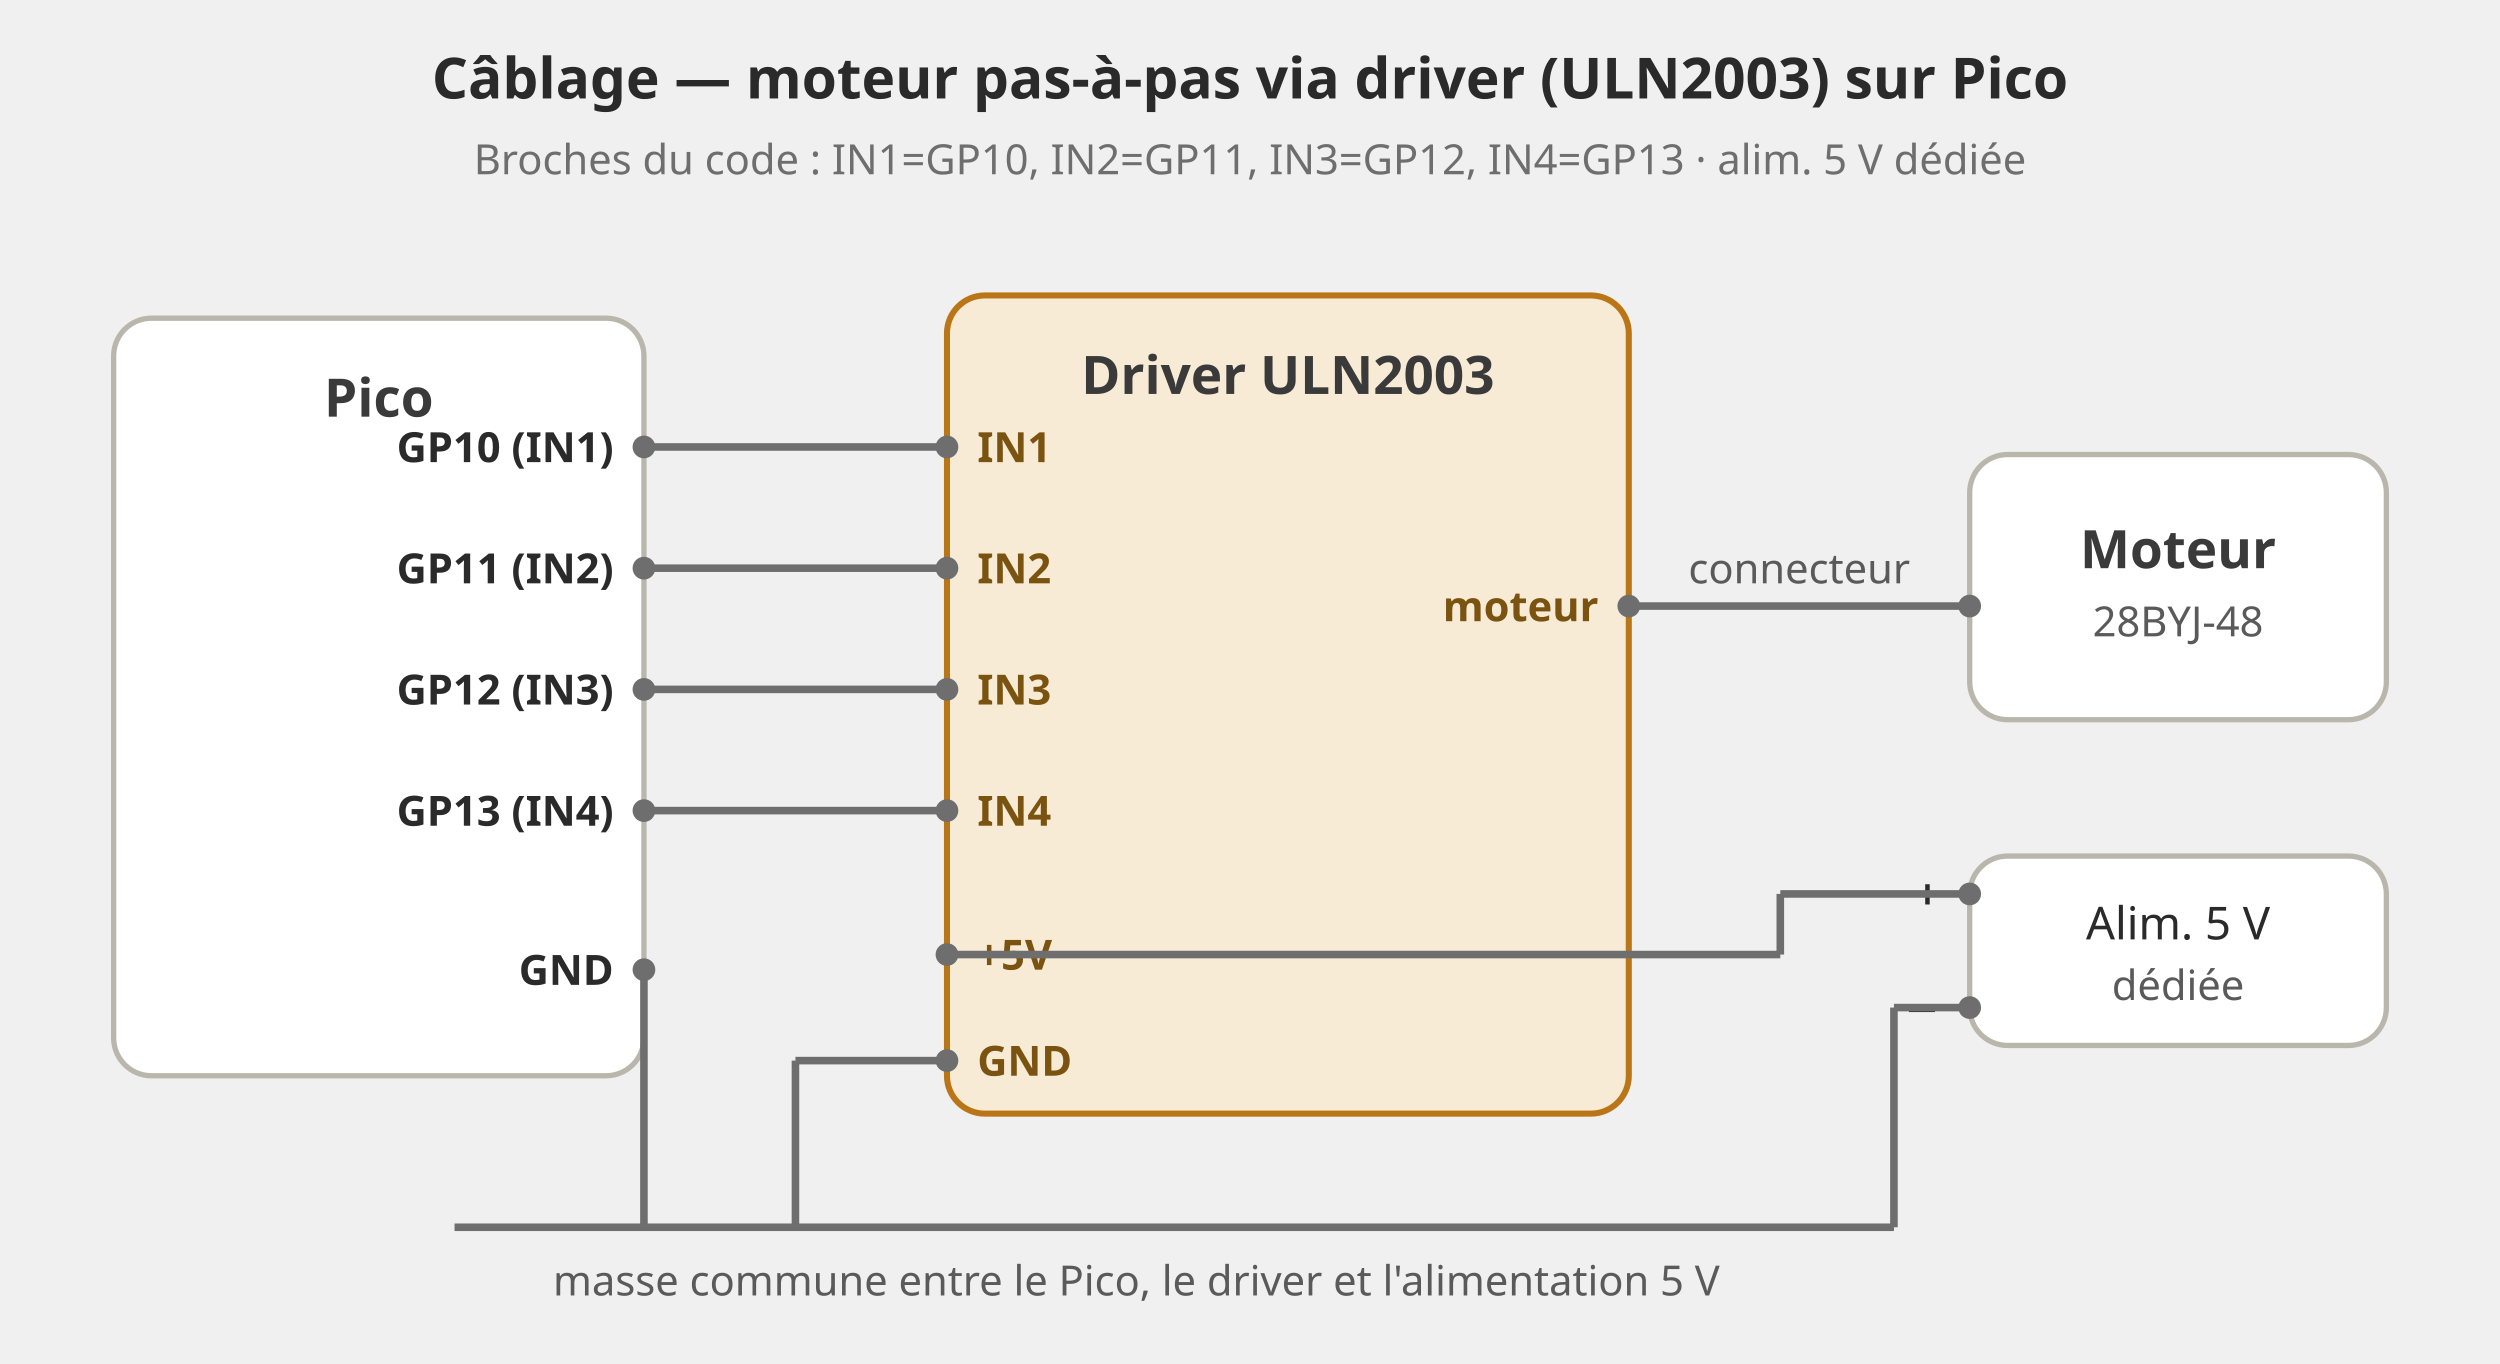
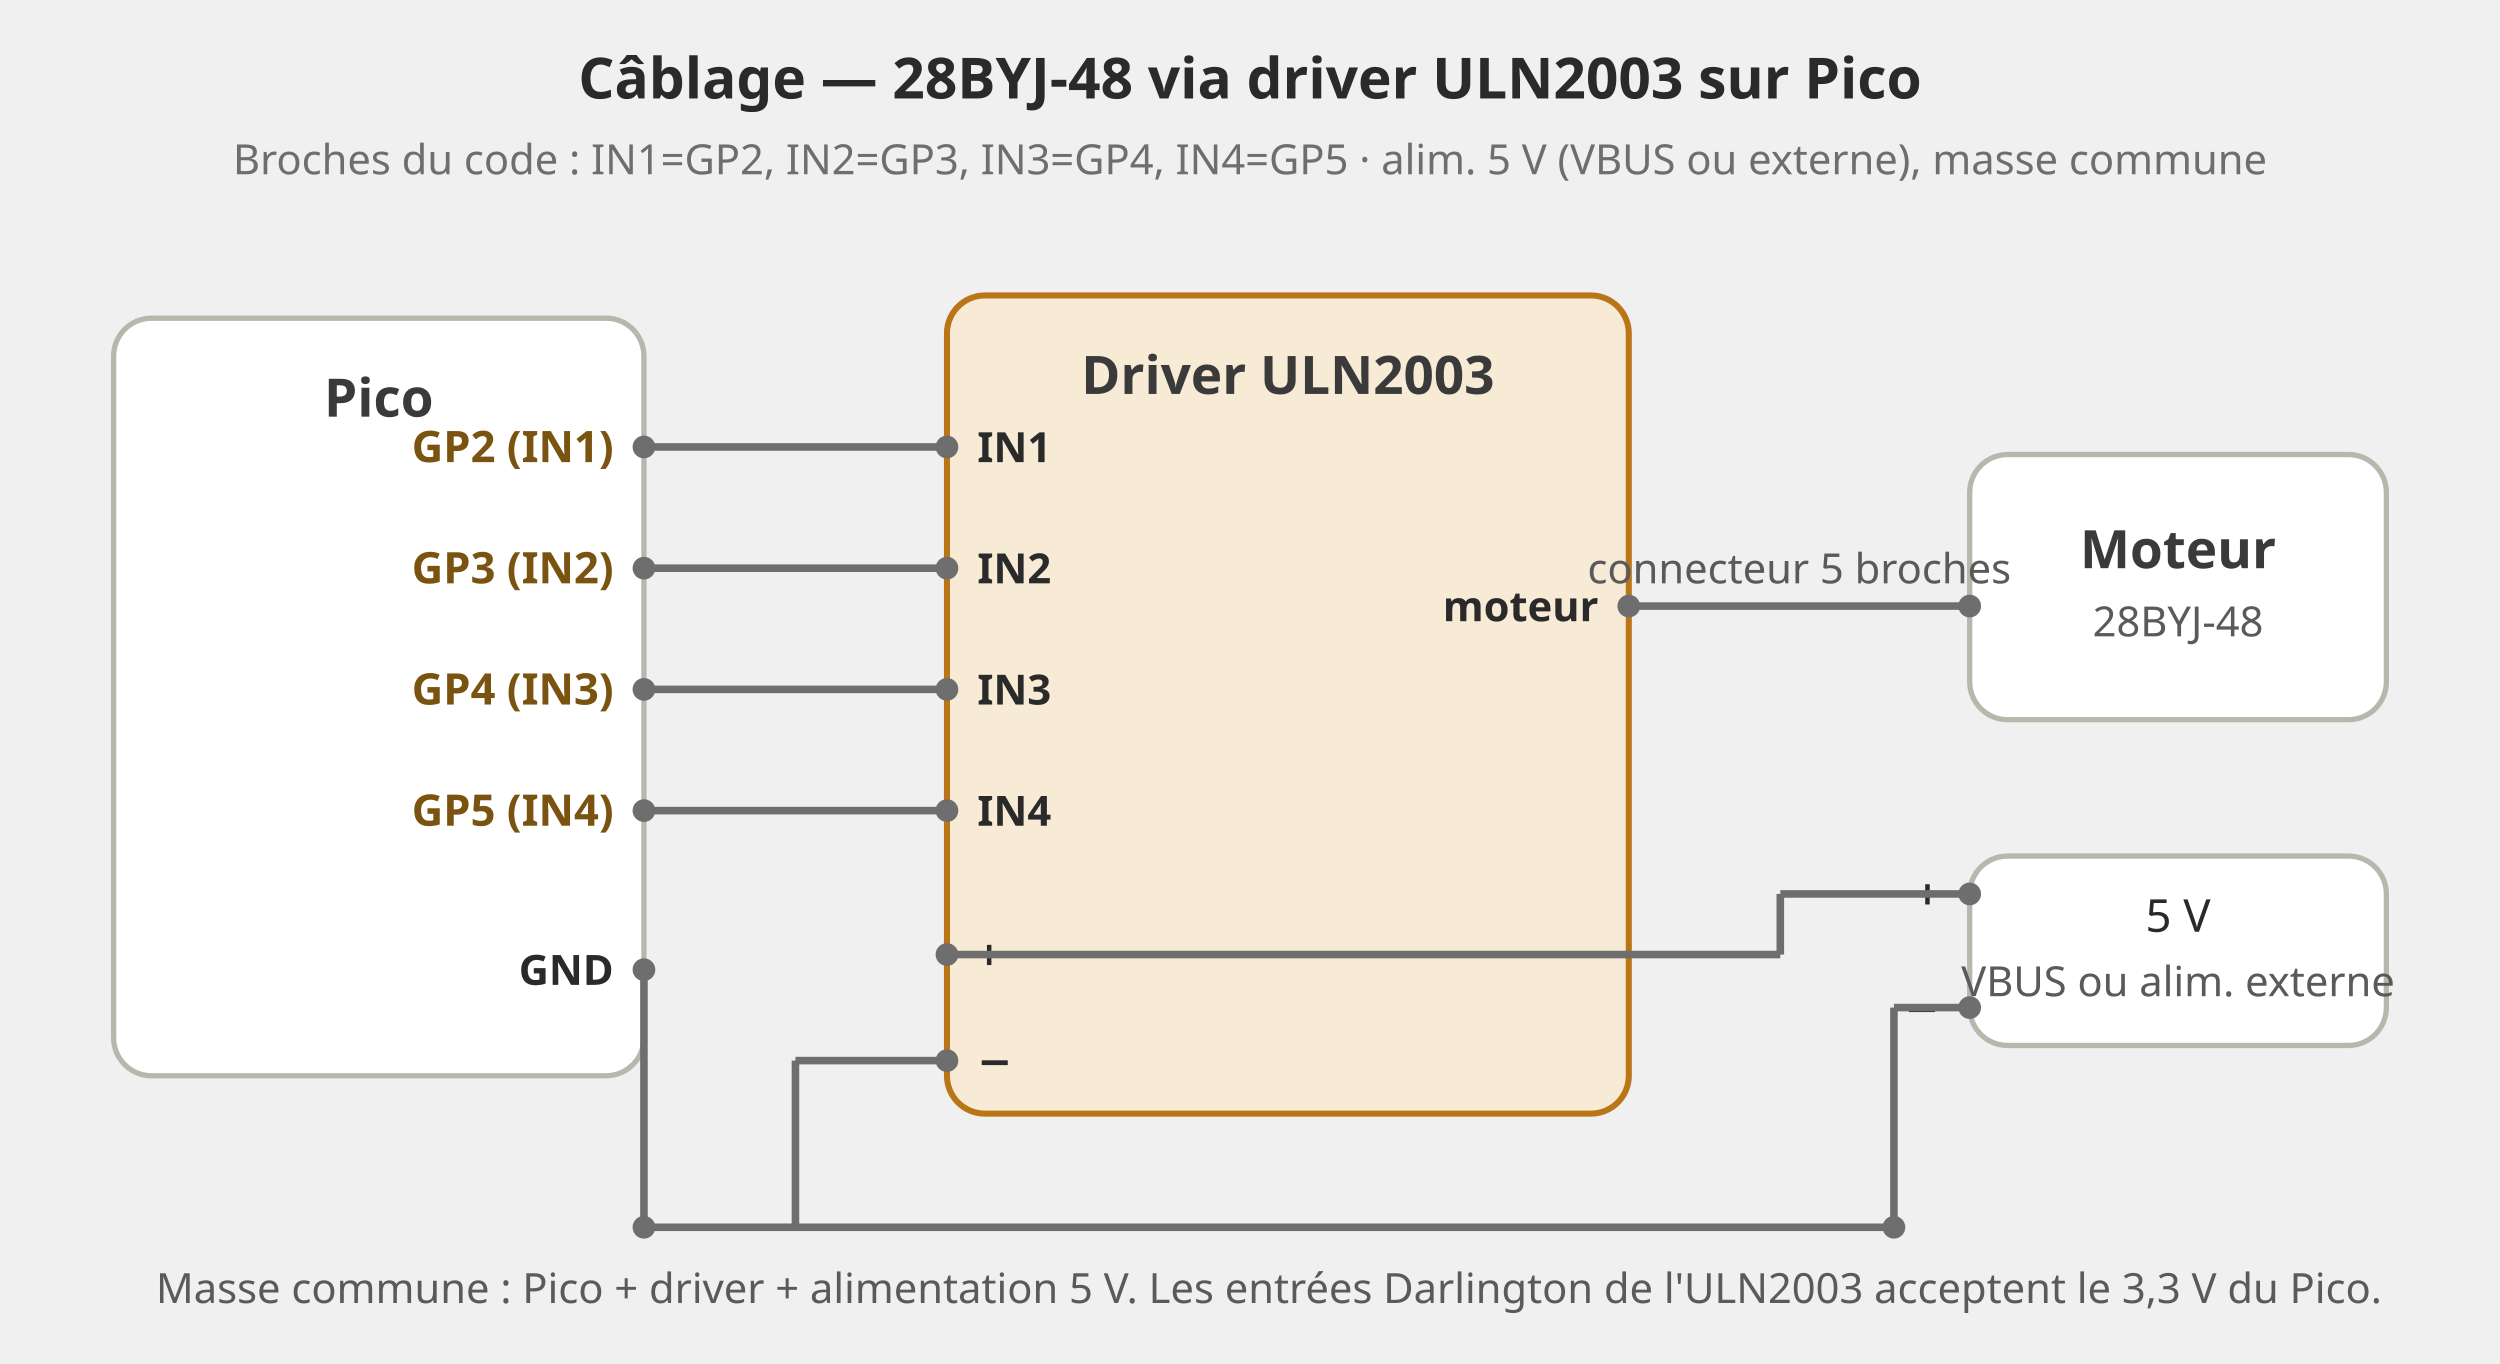
<svg xmlns="http://www.w3.org/2000/svg" viewBox="0 0 660 360" font-family="sans-serif">
  <defs>
    <style>
      .h1 { font-size:15px; font-weight:600; fill:#2A2A2A; }
      .sub { font-size:11px; fill:#6E6E6E; }
      .wire { fill:none; stroke:#6E6E6E; stroke-width:2; }
      .boxN { fill:#FFFFFF; stroke:#B9B6AC; stroke-width:1.4; }
      .comp { fill:#F7EBD6; stroke:#BA7517; stroke-width:1.6; }
      .dot { fill:#6E6E6E; }
      .lblBox { font-size:14px; font-weight:600; fill:#3A3A3A; }
      .lbl12 { font-size:12px; fill:#2A2A2A; }
      .lblPin { font-size:11px; font-weight:600; fill:#2A2A2A; }
-       .pin { font-size:11px; font-weight:600; fill:#7A5310; }
+       .pin { font-size:11.5px; font-weight:700; fill:#7A5310; }
      .n { font-size:11px; fill:#5A5A5A; }
      .nStrong { font-size:11.5px; font-weight:600; fill:#3A3A3A; }
      @media (prefers-color-scheme: dark) {
        .h1 { fill:#EDEDED; }
        .sub { fill:#A8A8A8; }
        .wire { stroke:#B0B0B0; }
        .boxN { fill:#1F1F1F; stroke:#5A5A5A; }
        .comp { fill:#3A2E19; stroke:#E0A24A; }
        .dot { fill:#B0B0B0; }
        .lblBox { fill:#DADADA; }
        .lbl12 { fill:#ECECEC; }
        .lblPin { fill:#ECECEC; }
        .pin { fill:#E0A24A; }
        .n { fill:#B0B0B0; }
        .nStrong { fill:#DADADA; }
      }
    </style>
  </defs>
-   <text x="330" y="26" class="h1" text-anchor="middle">Câblage — moteur pas-à-pas via driver (ULN2003) sur Pico</text>
-   <text x="330" y="46" class="sub" text-anchor="middle">Broches du code : IN1=GP10, IN2=GP11, IN3=GP12, IN4=GP13 · alim. 5 V dédiée</text>
+   <text x="330" y="26" class="h1" text-anchor="middle">Câblage — 28BYJ-48 via driver ULN2003 sur Pico</text>
+   <text x="330" y="46" class="sub" text-anchor="middle">Broches du code : IN1=GP2, IN2=GP3, IN3=GP4, IN4=GP5 · alim. 5 V (VBUS ou externe), masse commune</text>
  <rect x="30" y="84" width="140" height="200" rx="10" class="boxN" />
  <text x="100" y="110" class="lblBox" text-anchor="middle">Pico</text>
-   <text x="162" y="122" class="lblPin" text-anchor="end">GP10 (IN1)</text>
-   <text x="162" y="154" class="lblPin" text-anchor="end">GP11 (IN2)</text>
-   <text x="162" y="186" class="lblPin" text-anchor="end">GP12 (IN3)</text>
-   <text x="162" y="218" class="lblPin" text-anchor="end">GP13 (IN4)</text>
+   <circle cx="170" cy="118" r="3" class="dot" />
+   <text x="162" y="122" class="pin" text-anchor="end">GP2 (IN1)</text>
+   <circle cx="170" cy="150" r="3" class="dot" />
+   <text x="162" y="154" class="pin" text-anchor="end">GP3 (IN2)</text>
+   <circle cx="170" cy="182" r="3" class="dot" />
+   <text x="162" y="186" class="pin" text-anchor="end">GP4 (IN3)</text>
+   <circle cx="170" cy="214" r="3" class="dot" />
+   <text x="162" y="218" class="pin" text-anchor="end">GP5 (IN4)</text>
+   <circle cx="170" cy="256" r="3" class="dot" />
  <text x="162" y="260" class="lblPin" text-anchor="end">GND</text>
-   <circle cx="170" cy="118" r="3" class="dot" />
-   <circle cx="170" cy="150" r="3" class="dot" />
-   <circle cx="170" cy="182" r="3" class="dot" />
-   <circle cx="170" cy="214" r="3" class="dot" />
-   <circle cx="170" cy="256" r="3" class="dot" />
  <rect x="250" y="78" width="180" height="216" rx="10" class="comp" />
  <text x="340" y="104" class="lblBox" text-anchor="middle">Driver ULN2003</text>
  <circle cx="250" cy="118" r="3" class="dot" />
-   <text x="258" y="122" class="pin" text-anchor="start">IN1</text>
+   <text x="258" y="122" class="lblPin" text-anchor="start">IN1</text>
  <circle cx="250" cy="150" r="3" class="dot" />
-   <text x="258" y="154" class="pin" text-anchor="start">IN2</text>
+   <text x="258" y="154" class="lblPin" text-anchor="start">IN2</text>
  <circle cx="250" cy="182" r="3" class="dot" />
-   <text x="258" y="186" class="pin" text-anchor="start">IN3</text>
+   <text x="258" y="186" class="lblPin" text-anchor="start">IN3</text>
  <circle cx="250" cy="214" r="3" class="dot" />
-   <text x="258" y="218" class="pin" text-anchor="start">IN4</text>
+   <text x="258" y="218" class="lblPin" text-anchor="start">IN4</text>
  <circle cx="250" cy="252" r="3" class="dot" />
-   <text x="258" y="256" class="pin" text-anchor="start">+5V</text>
+   <text x="258" y="256" class="lblPin" text-anchor="start">+</text>
  <circle cx="250" cy="280" r="3" class="dot" />
-   <text x="258" y="284" class="pin" text-anchor="start">GND</text>
+   <text x="258" y="284" class="lblPin" text-anchor="start">−</text>
  <circle cx="430" cy="160" r="3" class="dot" />
-   <text x="422" y="164" class="pin" text-anchor="end">moteur</text>
+   <text x="422" y="164" class="lblPin" text-anchor="end">moteur</text>
  <line x1="170" y1="118" x2="250" y2="118" class="wire" />
  <line x1="170" y1="150" x2="250" y2="150" class="wire" />
  <line x1="170" y1="182" x2="250" y2="182" class="wire" />
  <line x1="170" y1="214" x2="250" y2="214" class="wire" />
  <rect x="520" y="120" width="110" height="70" rx="10" class="boxN" />
  <text x="575" y="150" class="lblBox" text-anchor="middle">Moteur</text>
  <text x="575" y="168" class="n" text-anchor="middle">28BYJ-48</text>
  <circle cx="520" cy="160" r="3" class="dot" />
  <line x1="430" y1="160" x2="520" y2="160" class="wire" />
-   <text x="475" y="154" class="n" text-anchor="middle">connecteur</text>
+   <text x="475" y="154" class="n" text-anchor="middle">connecteur 5 broches</text>
  <rect x="520" y="226" width="110" height="50" rx="10" class="boxN" />
-   <text x="575" y="248" class="lbl12" text-anchor="middle">Alim. 5 V</text>
-   <text x="575" y="264" class="n" text-anchor="middle">dédiée</text>
+   <text x="575" y="246" class="lbl12" text-anchor="middle">5 V</text>
+   <text x="575" y="263" class="n" text-anchor="middle">VBUS ou alim. externe</text>
  <circle cx="520" cy="236" r="3" class="dot" />
  <text x="512" y="240" class="lblPin" text-anchor="end">+</text>
  <circle cx="520" cy="266" r="3" class="dot" />
  <text x="512" y="270" class="lblPin" text-anchor="end">−</text>
  <line x1="520" y1="236" x2="470" y2="236" class="wire" />
  <line x1="470" y1="236" x2="470" y2="252" class="wire" />
  <line x1="470" y1="252" x2="250" y2="252" class="wire" />
  <line x1="170" y1="256" x2="170" y2="324" class="wire" />
  <line x1="250" y1="280" x2="210" y2="280" class="wire" />
  <line x1="210" y1="280" x2="210" y2="324" class="wire" />
  <line x1="520" y1="266" x2="500" y2="266" class="wire" />
  <line x1="500" y1="266" x2="500" y2="324" class="wire" />
-   <line x1="120" y1="324" x2="500" y2="324" class="wire" />
-   <text x="300" y="342" class="n" text-anchor="middle">masse commune entre le Pico, le driver et l'alimentation 5 V</text>
+   <line x1="170" y1="324" x2="500" y2="324" class="wire" />
+   <circle cx="170" cy="324" r="3" class="dot" />
+   <circle cx="500" cy="324" r="3" class="dot" />
+   <text x="335" y="344" class="n" text-anchor="middle">Masse commune : Pico + driver + alimentation 5 V. Les entrées Darlington de l'ULN2003 acceptent le 3,3 V du Pico.</text>
</svg>
